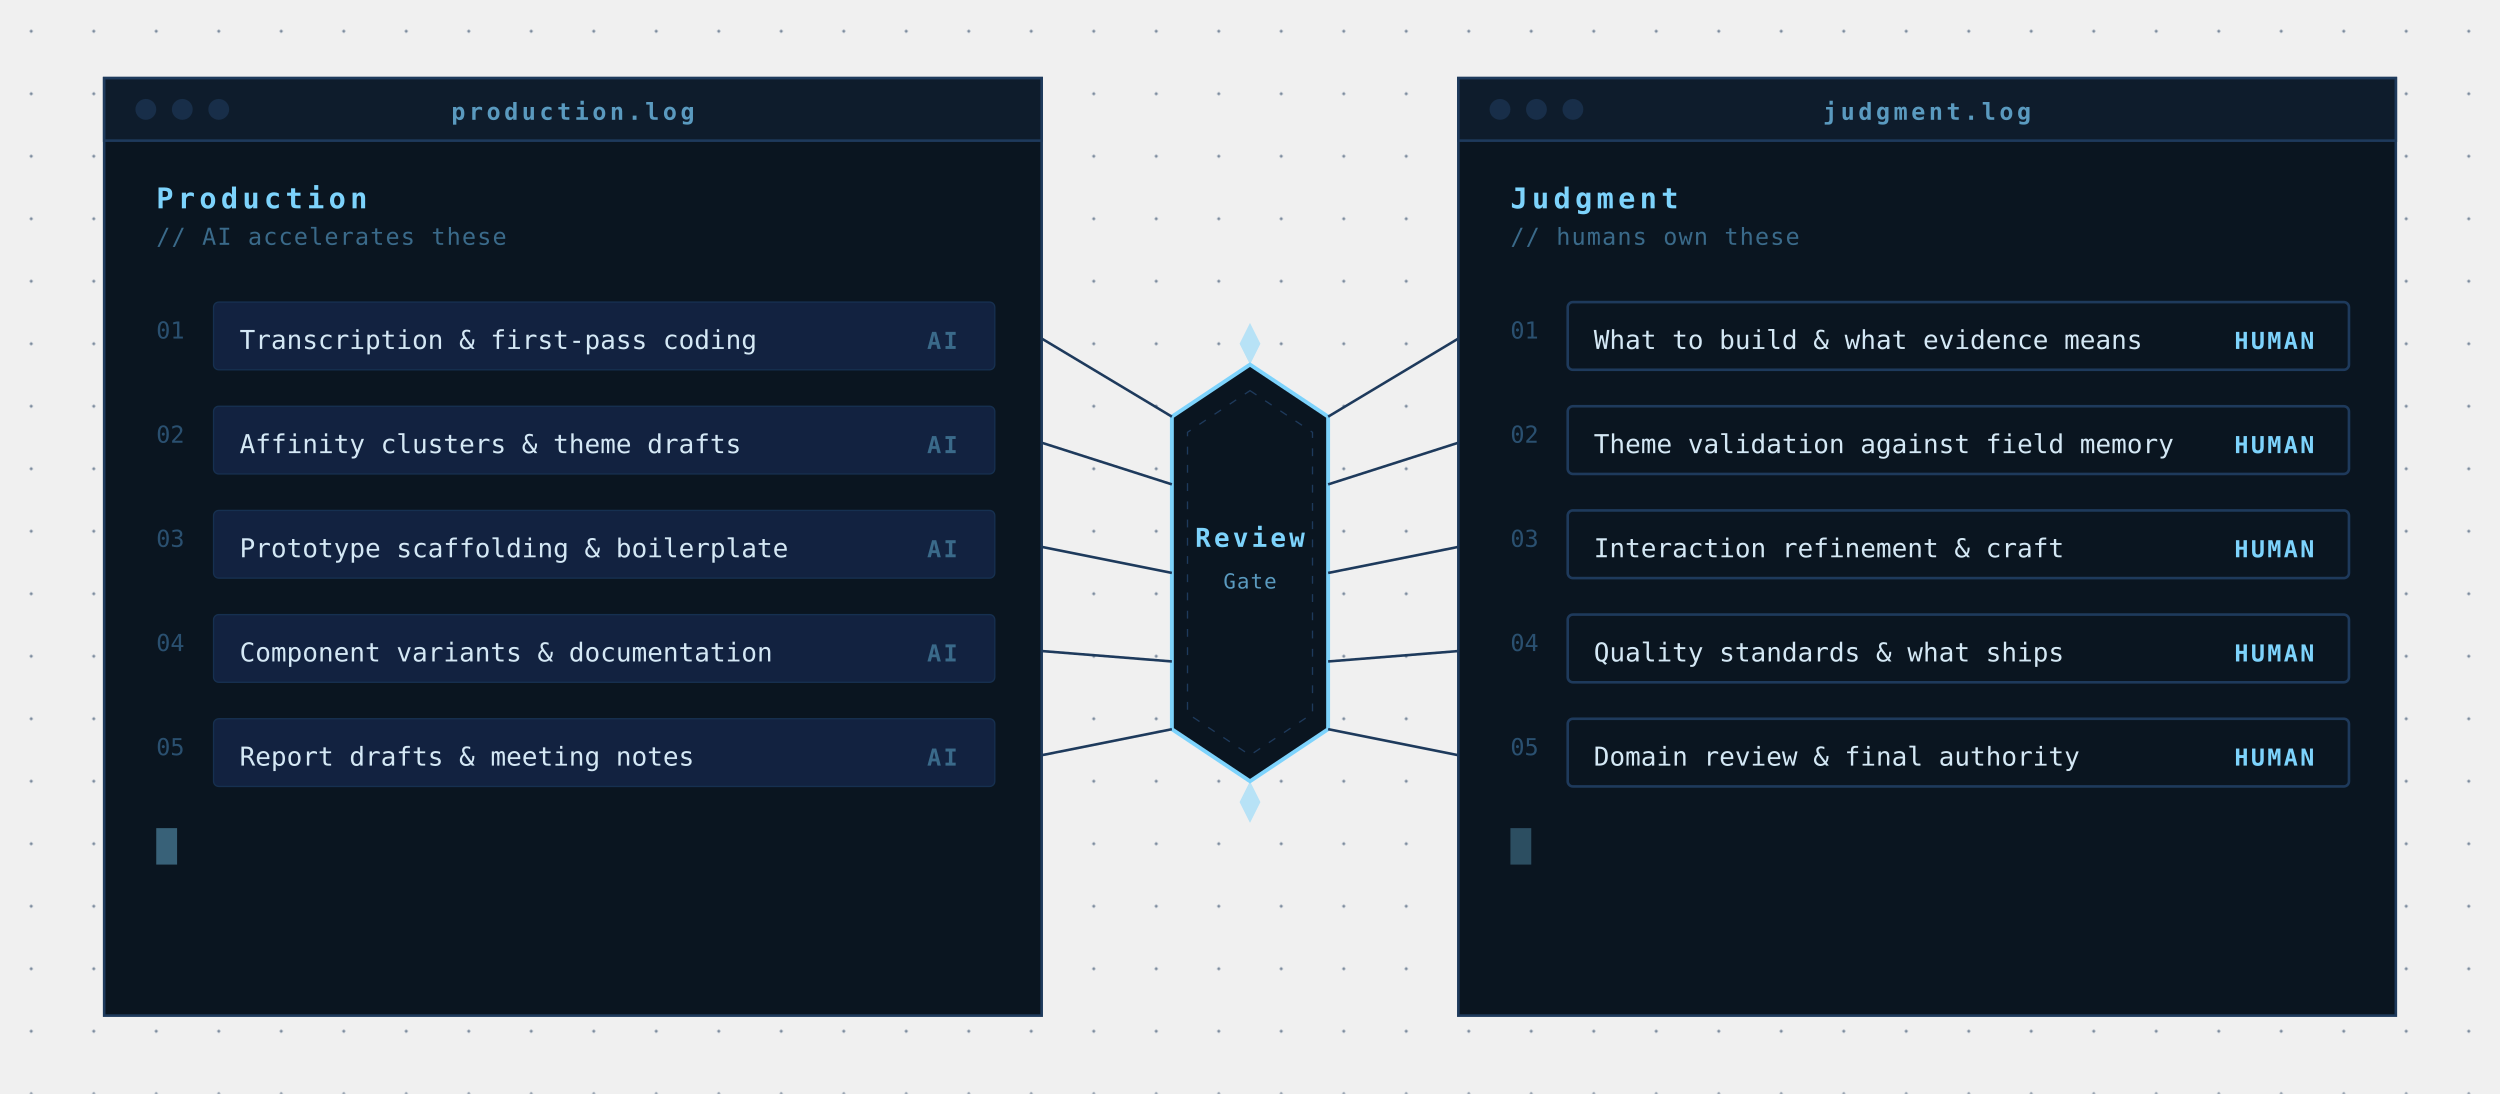
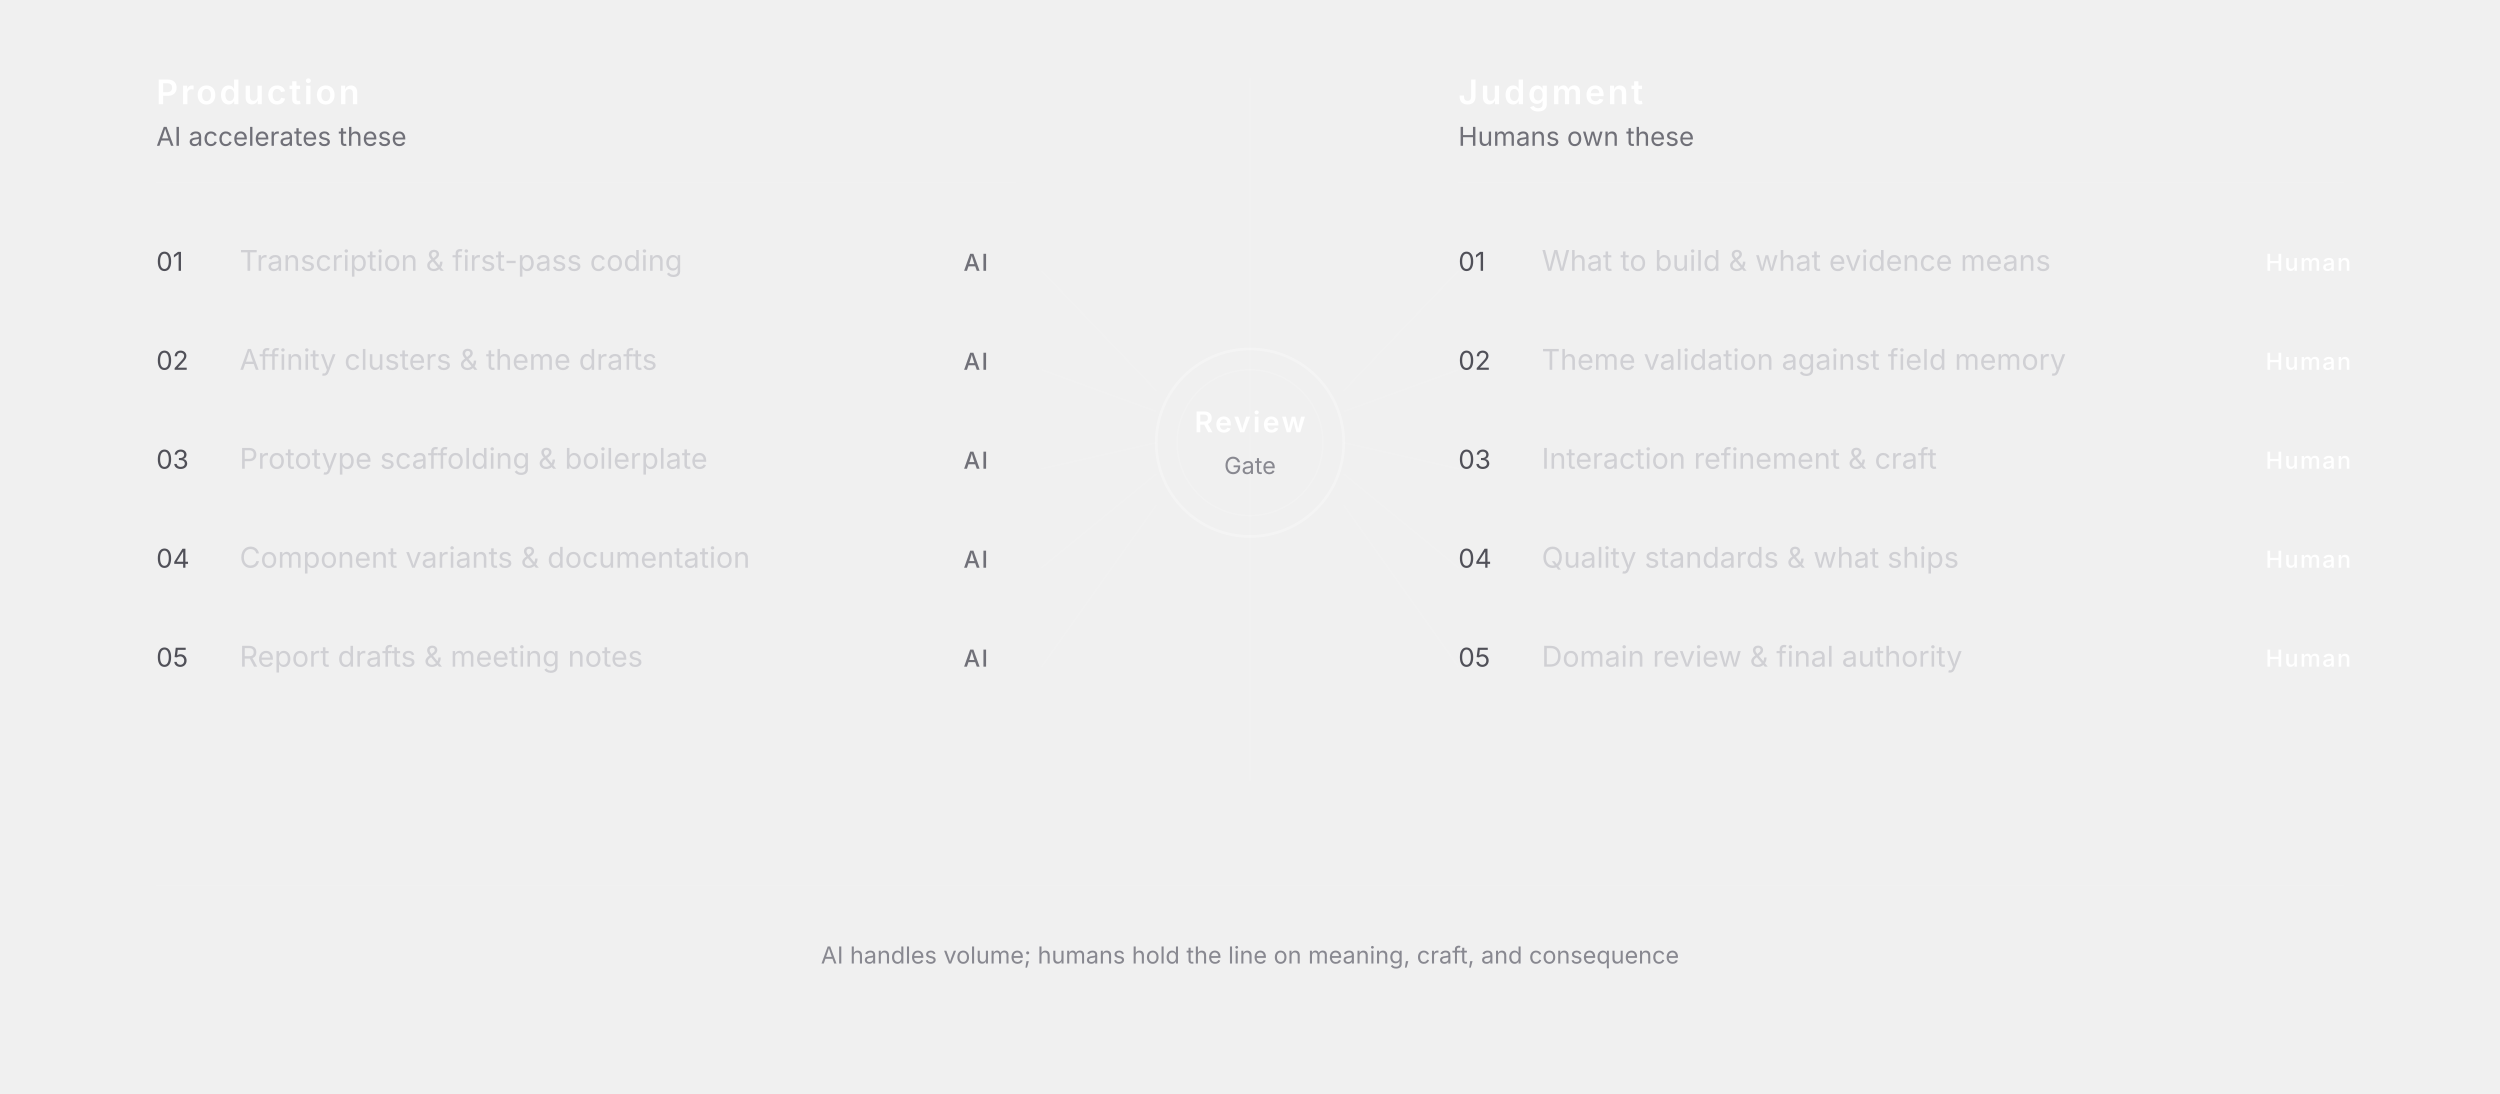
<svg xmlns="http://www.w3.org/2000/svg" viewBox="0 0 960 420" fill="none">
  <style>
-     text { font-family: 'SF Mono', 'Fira Code', 'Consolas', monospace; }
-     .terminal-title { font-size: 9px; font-weight: 700; fill: #5a9abf; letter-spacing: 0.15em; text-transform: uppercase; }
-     .item-text { font-size: 10px; fill: #d4e8f5; }
-     .line-num { font-size: 9px; fill: #2a5070; }
-     .tag { font-size: 9px; font-weight: 700; letter-spacing: 0.1em; }
-     .tag-ai { fill: #3a6a8a; }
-     .tag-human { fill: #7dd3fc; }
-     .gate-label { font-size: 10px; font-weight: 700; fill: #7dd3fc; text-anchor: middle; letter-spacing: 0.12em; text-transform: uppercase; }
-     .gate-sub { font-size: 8px; fill: #5a9abf; text-anchor: middle; letter-spacing: 0.05em; }
-     .col-title { font-size: 11px; font-weight: 700; fill: #7dd3fc; letter-spacing: 0.15em; text-transform: uppercase; }
-     .col-sub { font-size: 9px; fill: #3a6a8a; letter-spacing: 0.05em; }
+     text { font-family: 'Inter', 'Helvetica Neue', system-ui, sans-serif; }
+     .col-title { font-size: 13px; font-weight: 600; fill: #ffffff; letter-spacing: 0.08em; text-transform: uppercase; }
+     .col-sub { font-size: 10px; fill: #707078; }
+     .item-text { font-size: 11px; fill: #d0d0d4; }
+     .line-num { font-size: 10px; fill: #505058; }
+     .tag { font-size: 9px; font-weight: 500; letter-spacing: 0.06em; text-transform: uppercase; }
+     .tag-ai { fill: #707078; }
+     .tag-human { fill: #ffffff; }
+     .gate-label { font-size: 11px; font-weight: 600; fill: #ffffff; text-anchor: middle; letter-spacing: 0.08em; text-transform: uppercase; }
+     .gate-sub { font-size: 9px; fill: #888890; text-anchor: middle; }
  </style>
-   <defs>
-     <pattern id="dots" width="24" height="24" patternUnits="userSpaceOnUse">
-       <circle cx="12" cy="12" r="0.6" fill="#1e3a5c" opacity="0.5" />
-     </pattern>
-   </defs>
-   <rect width="960" height="420" fill="url(#dots)" />
-   <rect x="40" y="30" width="360" height="360" fill="#0a1520" stroke="#1e3a5c" stroke-width="1" />
-   <rect x="40" y="30" width="360" height="24" fill="#0e1c2c" stroke="#1e3a5c" stroke-width="1" />
-   <circle cx="56" cy="42" r="4" fill="#1e3a5c" opacity="0.6" />
-   <circle cx="70" cy="42" r="4" fill="#1e3a5c" opacity="0.6" />
-   <circle cx="84" cy="42" r="4" fill="#1e3a5c" opacity="0.6" />
-   <text x="220" y="46" class="terminal-title" text-anchor="middle">production.log</text>
-   <text x="60" y="80" class="col-title">Production</text>
-   <text x="60" y="94" class="col-sub">// AI accelerates these</text>
-   <text x="60" y="130" class="line-num">01</text>
-   <rect x="82" y="116" width="300" height="26" fill="#122240" stroke="#163050" stroke-width="0.5" rx="2" />
-   <text x="92" y="134" class="item-text">Transcription &amp; first-pass coding</text>
-   <text x="356" y="134" class="tag tag-ai">AI</text>
-   <text x="60" y="170" class="line-num">02</text>
-   <rect x="82" y="156" width="300" height="26" fill="#122240" stroke="#163050" stroke-width="0.5" rx="2" />
-   <text x="92" y="174" class="item-text">Affinity clusters &amp; theme drafts</text>
-   <text x="356" y="174" class="tag tag-ai">AI</text>
-   <text x="60" y="210" class="line-num">03</text>
-   <rect x="82" y="196" width="300" height="26" fill="#122240" stroke="#163050" stroke-width="0.5" rx="2" />
-   <text x="92" y="214" class="item-text">Prototype scaffolding &amp; boilerplate</text>
-   <text x="356" y="214" class="tag tag-ai">AI</text>
-   <text x="60" y="250" class="line-num">04</text>
-   <rect x="82" y="236" width="300" height="26" fill="#122240" stroke="#163050" stroke-width="0.5" rx="2" />
-   <text x="92" y="254" class="item-text">Component variants &amp; documentation</text>
-   <text x="356" y="254" class="tag tag-ai">AI</text>
-   <text x="60" y="290" class="line-num">05</text>
-   <rect x="82" y="276" width="300" height="26" fill="#122240" stroke="#163050" stroke-width="0.5" rx="2" />
-   <text x="92" y="294" class="item-text">Report drafts &amp; meeting notes</text>
-   <text x="356" y="294" class="tag tag-ai">AI</text>
-   <rect x="60" y="318" width="8" height="14" fill="#7dd3fc" opacity="0.4">
-     <animate attributeName="opacity" values="0.4;0;0.4" dur="1.2s" repeatCount="indefinite" />
-   </rect>
-   <polygon points="480,140 510,160 510,280 480,300 450,280 450,160" fill="#0a1520" stroke="#7dd3fc" stroke-width="1.5" />
-   <polygon points="480,150 504,166 504,274 480,290 456,274 456,166" fill="none" stroke="#1e3a5c" stroke-width="0.5" stroke-dasharray="3 4" />
-   <text x="480" y="210" class="gate-label">Review</text>
-   <text x="480" y="226" class="gate-sub">Gate</text>
-   <polygon points="480,140 484,132 480,124 476,132" fill="#7dd3fc" opacity="0.5" />
-   <polygon points="480,300 484,308 480,316 476,308" fill="#7dd3fc" opacity="0.5" />
-   <line x1="400" y1="130" x2="450" y2="160" stroke="#1e3a5c" stroke-width="1" />
-   <line x1="400" y1="170" x2="450" y2="186" stroke="#1e3a5c" stroke-width="1" />
-   <line x1="400" y1="210" x2="450" y2="220" stroke="#1e3a5c" stroke-width="1" />
-   <line x1="400" y1="250" x2="450" y2="254" stroke="#1e3a5c" stroke-width="1" />
-   <line x1="400" y1="290" x2="450" y2="280" stroke="#1e3a5c" stroke-width="1" />
-   <line x1="510" y1="160" x2="560" y2="130" stroke="#1e3a5c" stroke-width="1" />
-   <line x1="510" y1="186" x2="560" y2="170" stroke="#1e3a5c" stroke-width="1" />
-   <line x1="510" y1="220" x2="560" y2="210" stroke="#1e3a5c" stroke-width="1" />
-   <line x1="510" y1="254" x2="560" y2="250" stroke="#1e3a5c" stroke-width="1" />
-   <line x1="510" y1="280" x2="560" y2="290" stroke="#1e3a5c" stroke-width="1" />
-   <rect x="560" y="30" width="360" height="360" fill="#0a1520" stroke="#1e3a5c" stroke-width="1" />
-   <rect x="560" y="30" width="360" height="24" fill="#0e1c2c" stroke="#1e3a5c" stroke-width="1" />
-   <circle cx="576" cy="42" r="4" fill="#1e3a5c" opacity="0.6" />
-   <circle cx="590" cy="42" r="4" fill="#1e3a5c" opacity="0.6" />
-   <circle cx="604" cy="42" r="4" fill="#1e3a5c" opacity="0.6" />
-   <text x="740" y="46" class="terminal-title" text-anchor="middle">judgment.log</text>
-   <text x="580" y="80" class="col-title">Judgment</text>
-   <text x="580" y="94" class="col-sub">// humans own these</text>
-   <text x="580" y="130" class="line-num">01</text>
-   <rect x="602" y="116" width="300" height="26" fill="none" stroke="#1e3a5c" stroke-width="1" rx="2" />
-   <text x="612" y="134" class="item-text">What to build &amp; what evidence means</text>
-   <text x="858" y="134" class="tag tag-human">HUMAN</text>
-   <text x="580" y="170" class="line-num">02</text>
-   <rect x="602" y="156" width="300" height="26" fill="none" stroke="#1e3a5c" stroke-width="1" rx="2" />
-   <text x="612" y="174" class="item-text">Theme validation against field memory</text>
-   <text x="858" y="174" class="tag tag-human">HUMAN</text>
-   <text x="580" y="210" class="line-num">03</text>
-   <rect x="602" y="196" width="300" height="26" fill="none" stroke="#1e3a5c" stroke-width="1" rx="2" />
-   <text x="612" y="214" class="item-text">Interaction refinement &amp; craft</text>
-   <text x="858" y="214" class="tag tag-human">HUMAN</text>
-   <text x="580" y="250" class="line-num">04</text>
-   <rect x="602" y="236" width="300" height="26" fill="none" stroke="#1e3a5c" stroke-width="1" rx="2" />
-   <text x="612" y="254" class="item-text">Quality standards &amp; what ships</text>
-   <text x="858" y="254" class="tag tag-human">HUMAN</text>
-   <text x="580" y="290" class="line-num">05</text>
-   <rect x="602" y="276" width="300" height="26" fill="none" stroke="#1e3a5c" stroke-width="1" rx="2" />
-   <text x="612" y="294" class="item-text">Domain review &amp; final authority</text>
-   <text x="858" y="294" class="tag tag-human">HUMAN</text>
-   <rect x="580" y="318" width="8" height="14" fill="#7dd3fc" opacity="0.3" />
+   <text x="60" y="40" class="col-title">Production</text>
+   <text x="60" y="56" class="col-sub">AI accelerates these</text>
+   <line x1="60" y1="70" x2="390" y2="70" stroke="#ffffff" stroke-width="0.5" opacity="0.08" />
+   <text x="60" y="104" class="line-num">01</text>
+   <text x="92" y="104" class="item-text">Transcription &amp; first-pass coding</text>
+   <text x="370" y="104" class="tag tag-ai">AI</text>
+   <text x="60" y="142" class="line-num">02</text>
+   <text x="92" y="142" class="item-text">Affinity clusters &amp; theme drafts</text>
+   <text x="370" y="142" class="tag tag-ai">AI</text>
+   <text x="60" y="180" class="line-num">03</text>
+   <text x="92" y="180" class="item-text">Prototype scaffolding &amp; boilerplate</text>
+   <text x="370" y="180" class="tag tag-ai">AI</text>
+   <text x="60" y="218" class="line-num">04</text>
+   <text x="92" y="218" class="item-text">Component variants &amp; documentation</text>
+   <text x="370" y="218" class="tag tag-ai">AI</text>
+   <text x="60" y="256" class="line-num">05</text>
+   <text x="92" y="256" class="item-text">Report drafts &amp; meeting notes</text>
+   <text x="370" y="256" class="tag tag-ai">AI</text>
+   <line x1="480" y1="30" x2="480" y2="300" stroke="#ffffff" stroke-width="0.5" opacity="0.08" />
+   <circle cx="480" cy="170" r="36" fill="none" stroke="#ffffff" stroke-width="1" opacity="0.3" />
+   <circle cx="480" cy="170" r="28" fill="none" stroke="#ffffff" stroke-width="0.5" opacity="0.15" />
+   <text x="480" y="166" class="gate-label">Review</text>
+   <text x="480" y="182" class="gate-sub">Gate</text>
+   <line x1="400" y1="104" x2="444" y2="150" stroke="#ffffff" stroke-width="0.5" opacity="0.1" />
+   <line x1="400" y1="142" x2="444" y2="158" stroke="#ffffff" stroke-width="0.5" opacity="0.1" />
+   <line x1="400" y1="180" x2="444" y2="170" stroke="#ffffff" stroke-width="0.5" opacity="0.1" />
+   <line x1="400" y1="218" x2="444" y2="182" stroke="#ffffff" stroke-width="0.5" opacity="0.1" />
+   <line x1="400" y1="256" x2="444" y2="194" stroke="#ffffff" stroke-width="0.5" opacity="0.1" />
+   <line x1="516" y1="150" x2="560" y2="104" stroke="#ffffff" stroke-width="0.5" opacity="0.1" />
+   <line x1="516" y1="158" x2="560" y2="142" stroke="#ffffff" stroke-width="0.5" opacity="0.1" />
+   <line x1="516" y1="170" x2="560" y2="180" stroke="#ffffff" stroke-width="0.5" opacity="0.1" />
+   <line x1="516" y1="182" x2="560" y2="218" stroke="#ffffff" stroke-width="0.5" opacity="0.1" />
+   <line x1="516" y1="194" x2="560" y2="256" stroke="#ffffff" stroke-width="0.5" opacity="0.1" />
+   <text x="560" y="40" class="col-title">Judgment</text>
+   <text x="560" y="56" class="col-sub">Humans own these</text>
+   <line x1="560" y1="70" x2="900" y2="70" stroke="#ffffff" stroke-width="0.5" opacity="0.08" />
+   <text x="560" y="104" class="line-num">01</text>
+   <text x="592" y="104" class="item-text">What to build &amp; what evidence means</text>
+   <text x="870" y="104" class="tag tag-human">Human</text>
+   <text x="560" y="142" class="line-num">02</text>
+   <text x="592" y="142" class="item-text">Theme validation against field memory</text>
+   <text x="870" y="142" class="tag tag-human">Human</text>
+   <text x="560" y="180" class="line-num">03</text>
+   <text x="592" y="180" class="item-text">Interaction refinement &amp; craft</text>
+   <text x="870" y="180" class="tag tag-human">Human</text>
+   <text x="560" y="218" class="line-num">04</text>
+   <text x="592" y="218" class="item-text">Quality standards &amp; what ships</text>
+   <text x="870" y="218" class="tag tag-human">Human</text>
+   <text x="560" y="256" class="line-num">05</text>
+   <text x="592" y="256" class="item-text">Domain review &amp; final authority</text>
+   <text x="870" y="256" class="tag tag-human">Human</text>
+   <line x1="60" y1="340" x2="900" y2="340" stroke="#ffffff" stroke-width="0.5" opacity="0.06" />
+   <text x="480" y="370" class="gate-sub" text-anchor="middle">AI handles volume; humans hold the line on meaning, craft, and consequence</text>
</svg>
